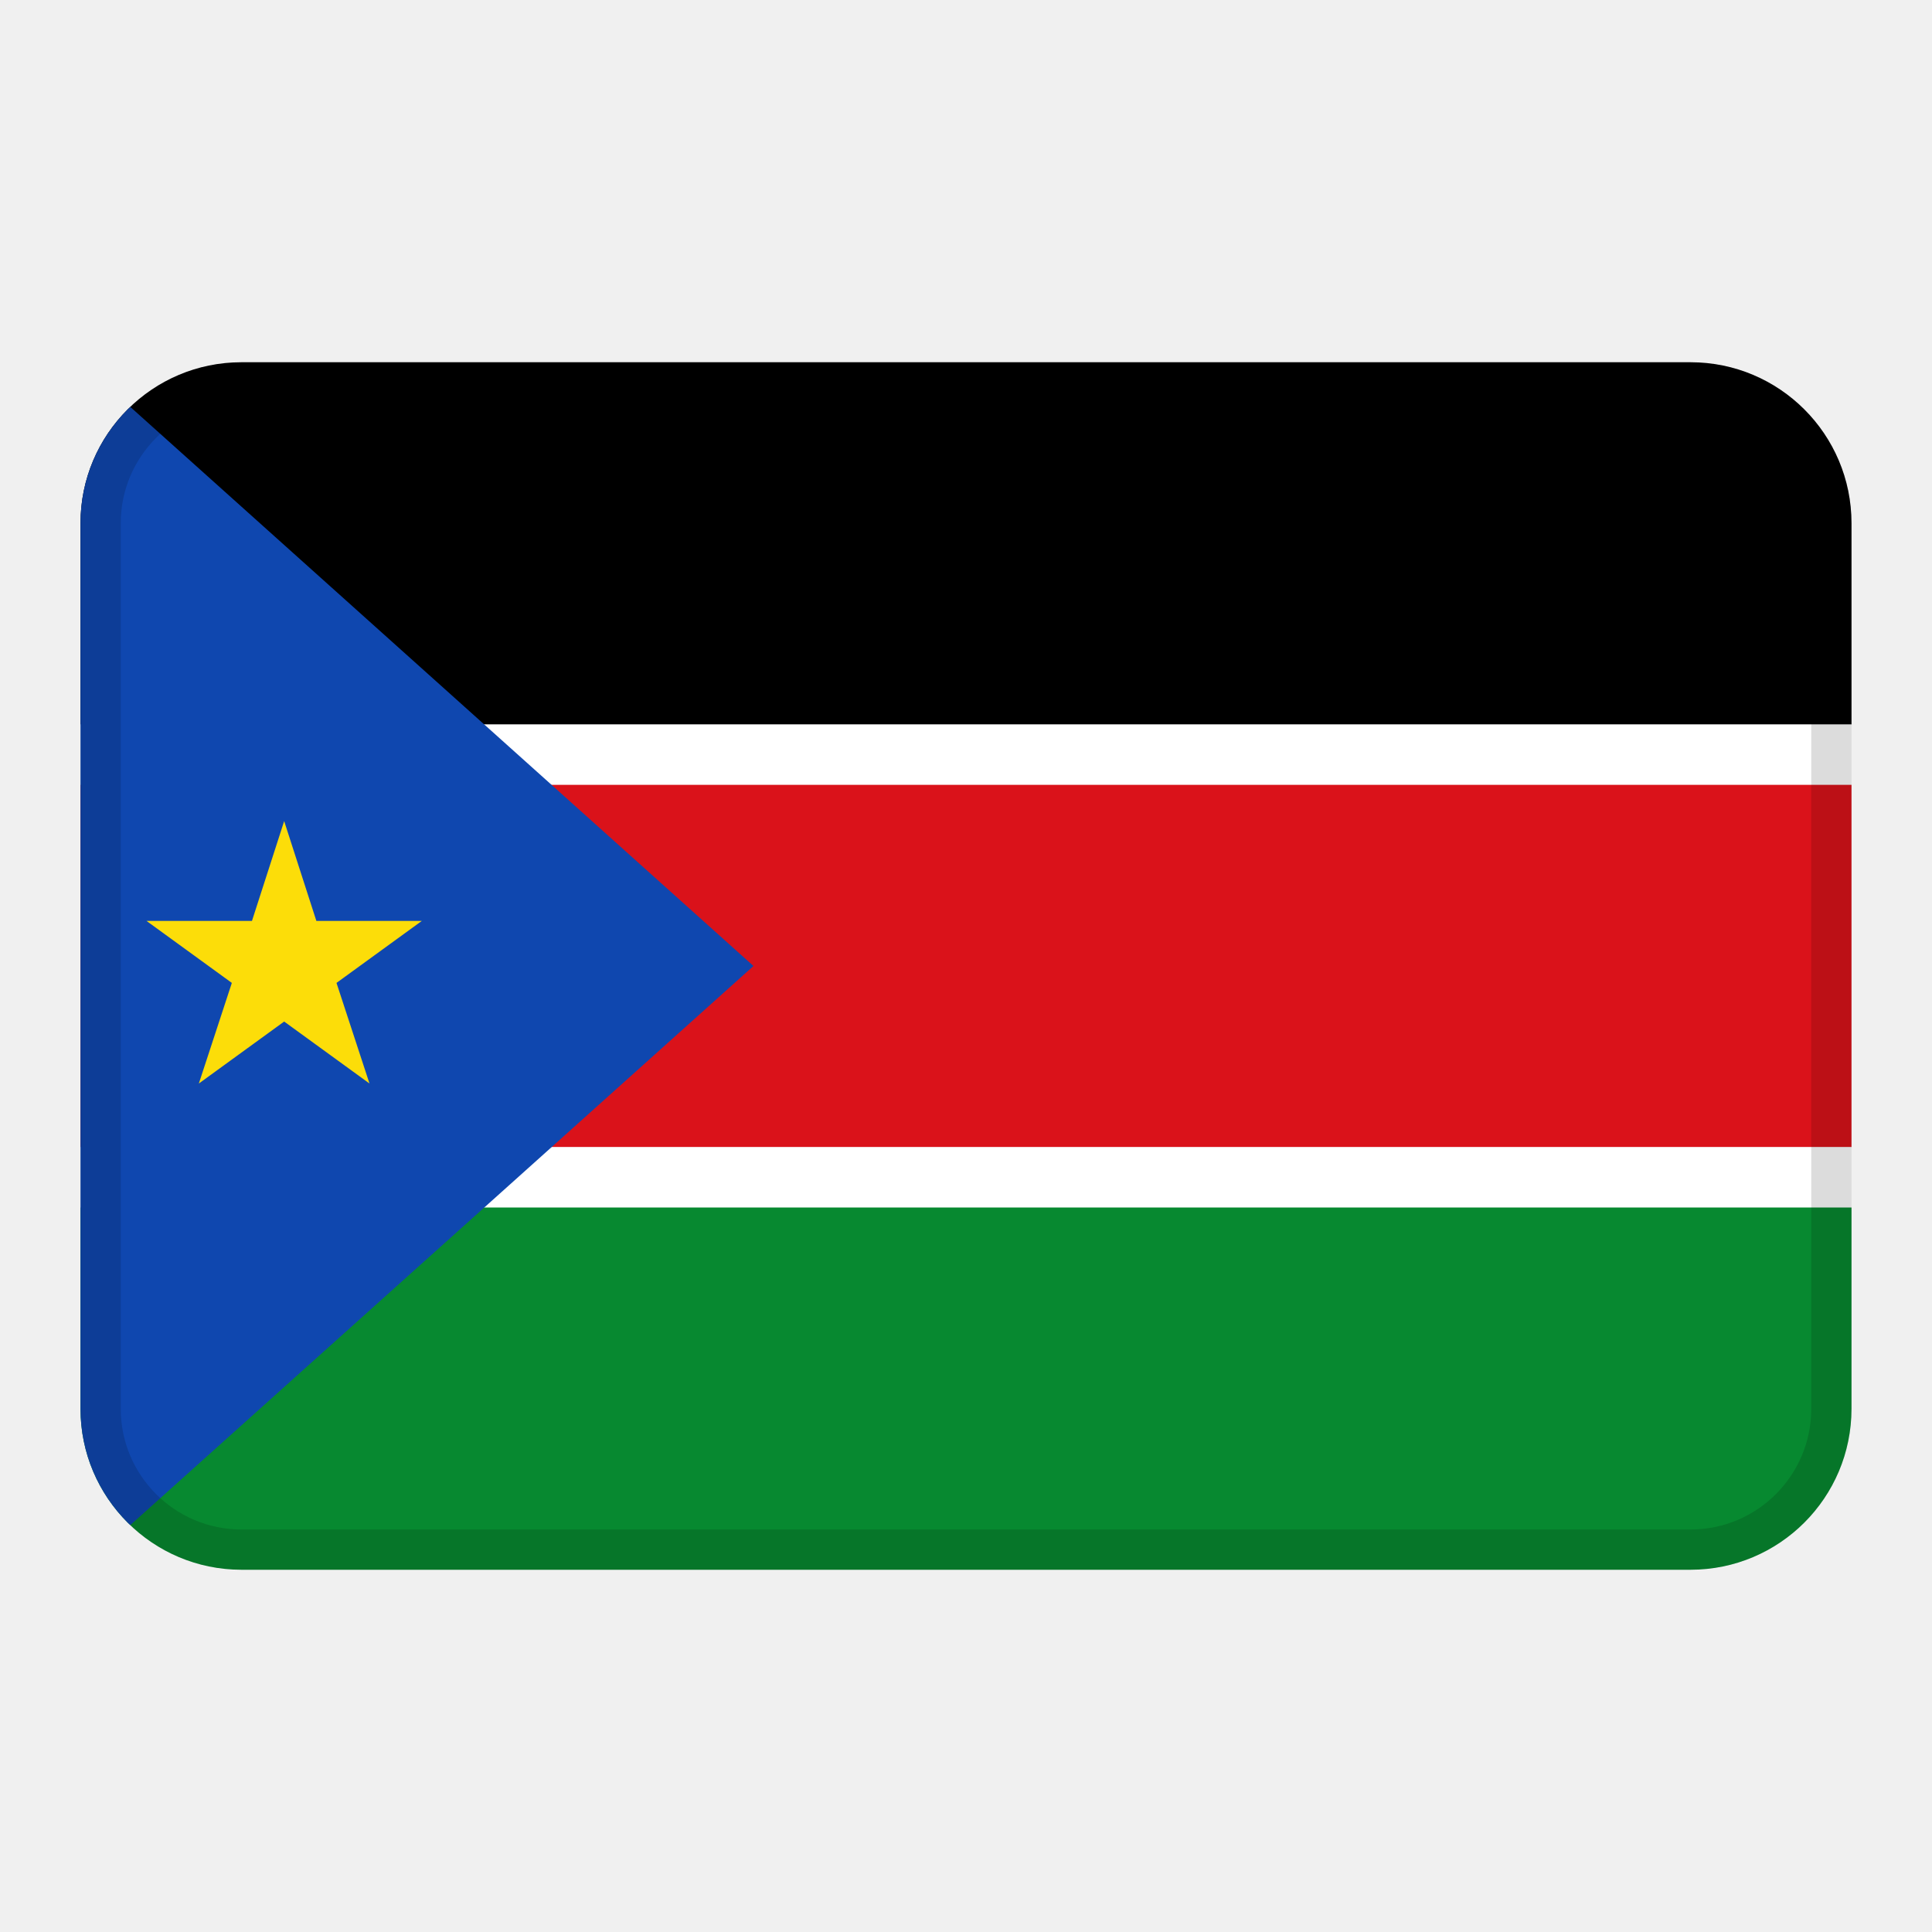
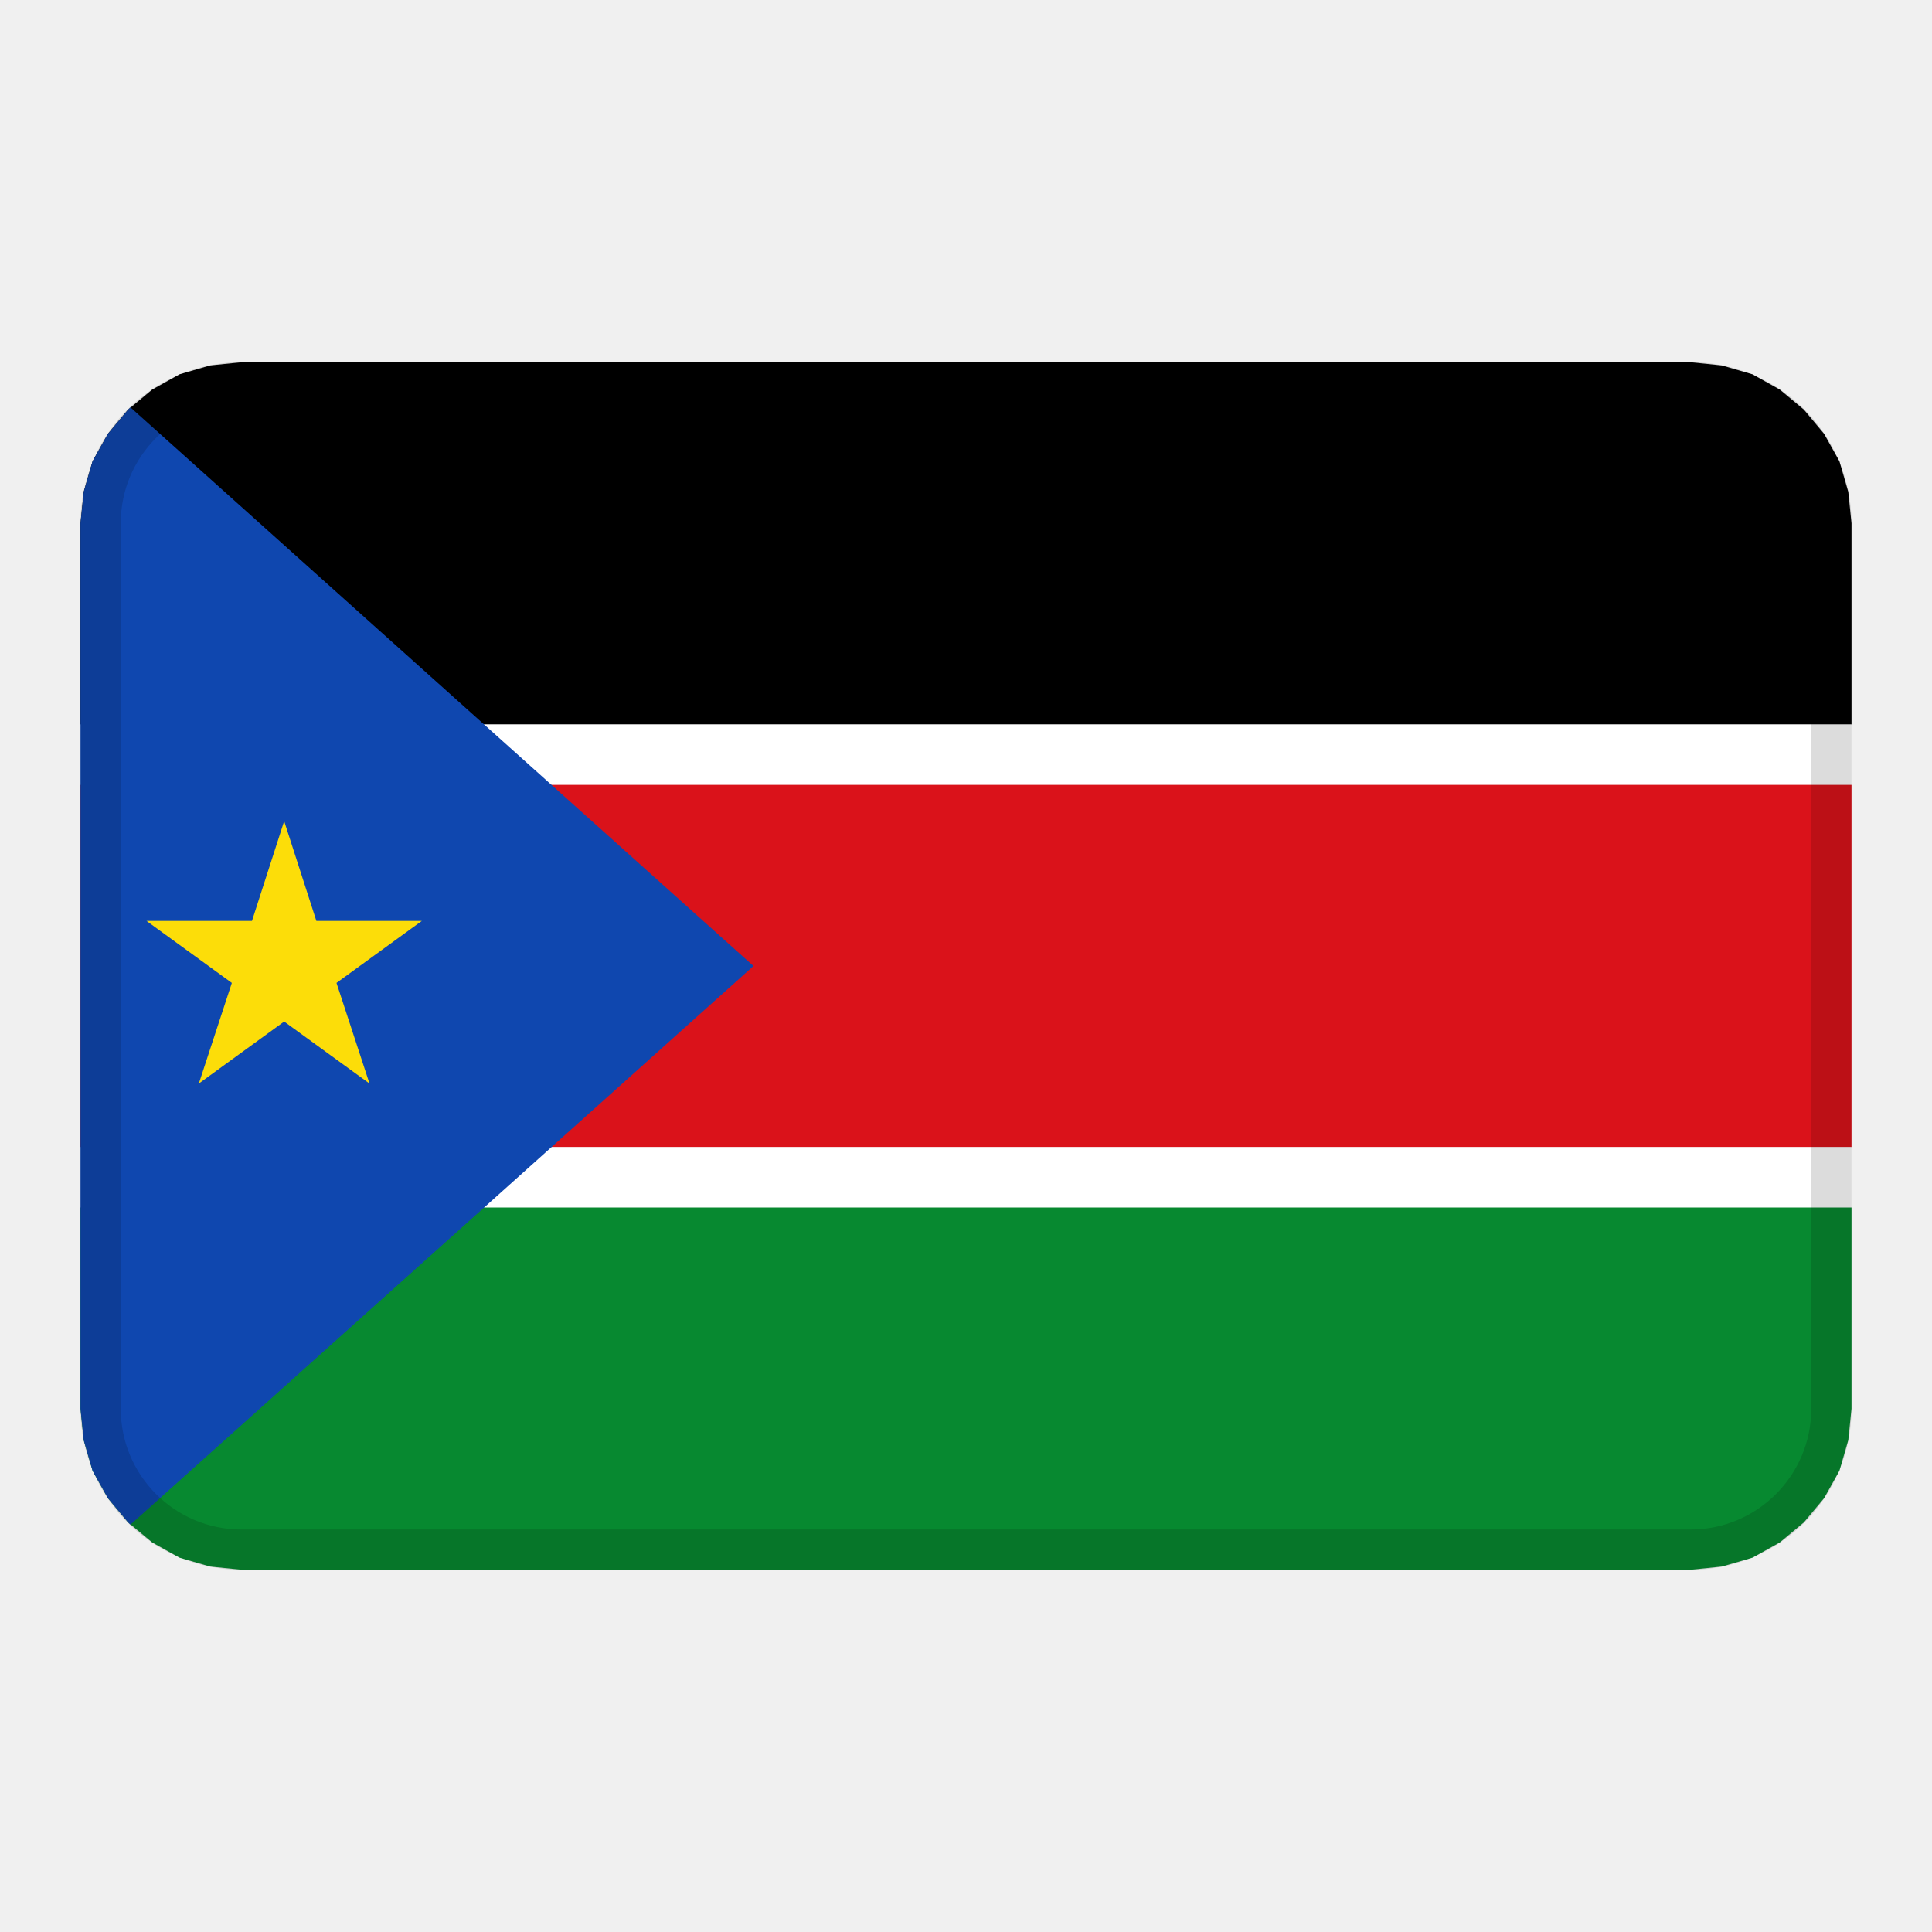
<svg xmlns="http://www.w3.org/2000/svg" width="24" height="24" viewBox="0 0 24 24" fill="none" stroke="currentColor" stroke-width="1.75" stroke-linecap="round" stroke-linejoin="round" class="afroicon afroicon-drapeau-soudan-du-sud afroicon-fill">
-   <clipPath id="afc-ss">
-     <rect x="1" y="4.5" width="22" height="15" rx="2" />
-   </clipPath>
-   <g clip-path="url(#afc-ss)" stroke="none">
-     <rect x="1" y="4.5" width="22" height="4.5" fill="#000000" />
-     <rect x="1" y="9" width="22" height="0.75" fill="#FFFFFF" />
-     <rect x="1" y="9.75" width="22" height="4.5" fill="#DA121A" />
-     <rect x="1" y="14.25" width="22" height="0.75" fill="#FFFFFF" />
-     <rect x="1" y="15" width="22" height="4.5" fill="#078930" />
-     <path d="M1 4.5L9.36 12L1 19.5Z" fill="#0F47AF" />
+   <g stroke="none" stroke-linecap="butt">
+     <path d="M3 4.5L21 4.5L21.39 4.54L21.77 4.65L22.11 4.84L22.41 5.09L22.66 5.39L22.85 5.73L22.96 6.11L23 6.5L23 9L1 9L1 6.5L1.04 6.11L1.15 5.73L1.34 5.39L1.59 5.09L1.89 4.84L2.23 4.65L2.61 4.54Z" fill="#000000" />
+     <path d="M1 9L23 9L23 9.75L1 9.75Z" fill="#FFFFFF" />
+     <path d="M1 9.75L23 9.75L23 14.25L1 14.25Z" fill="#DA121A" />
+     <path d="M1 14.25L23 14.25L23 15L1 15Z" fill="#FFFFFF" />
+     <path d="M1 15L23 15L23 17.5L22.96 17.89L22.85 18.27L22.66 18.61L22.41 18.91L22.11 19.16L21.77 19.35L21.39 19.46L21 19.5L3 19.5L2.61 19.46L2.23 19.35L1.89 19.16L1.59 18.91L1.34 18.61L1.15 18.27L1.04 17.89L1 17.5Z" fill="#078930" />
+     <path d="M1.62 5.06L9.36 12L1.62 18.94L1.59 18.91L1.34 18.61L1.15 18.27L1.04 17.89L1 17.5L1 6.5L1.04 6.11L1.15 5.73L1.34 5.39L1.59 5.09Z" fill="#0F47AF" />
    <path d="M3.53 10.2L3.93 11.44L5.24 11.44L4.18 12.21L4.59 13.46L3.53 12.69L2.47 13.46L2.88 12.21L1.82 11.44L3.13 11.44Z" fill="#FCDD09" />
  </g>
  <rect x="1.25" y="4.75" width="21.5" height="14.5" rx="1.75" fill="none" stroke="#000000" stroke-opacity=".14" stroke-width=".5" />
</svg>
